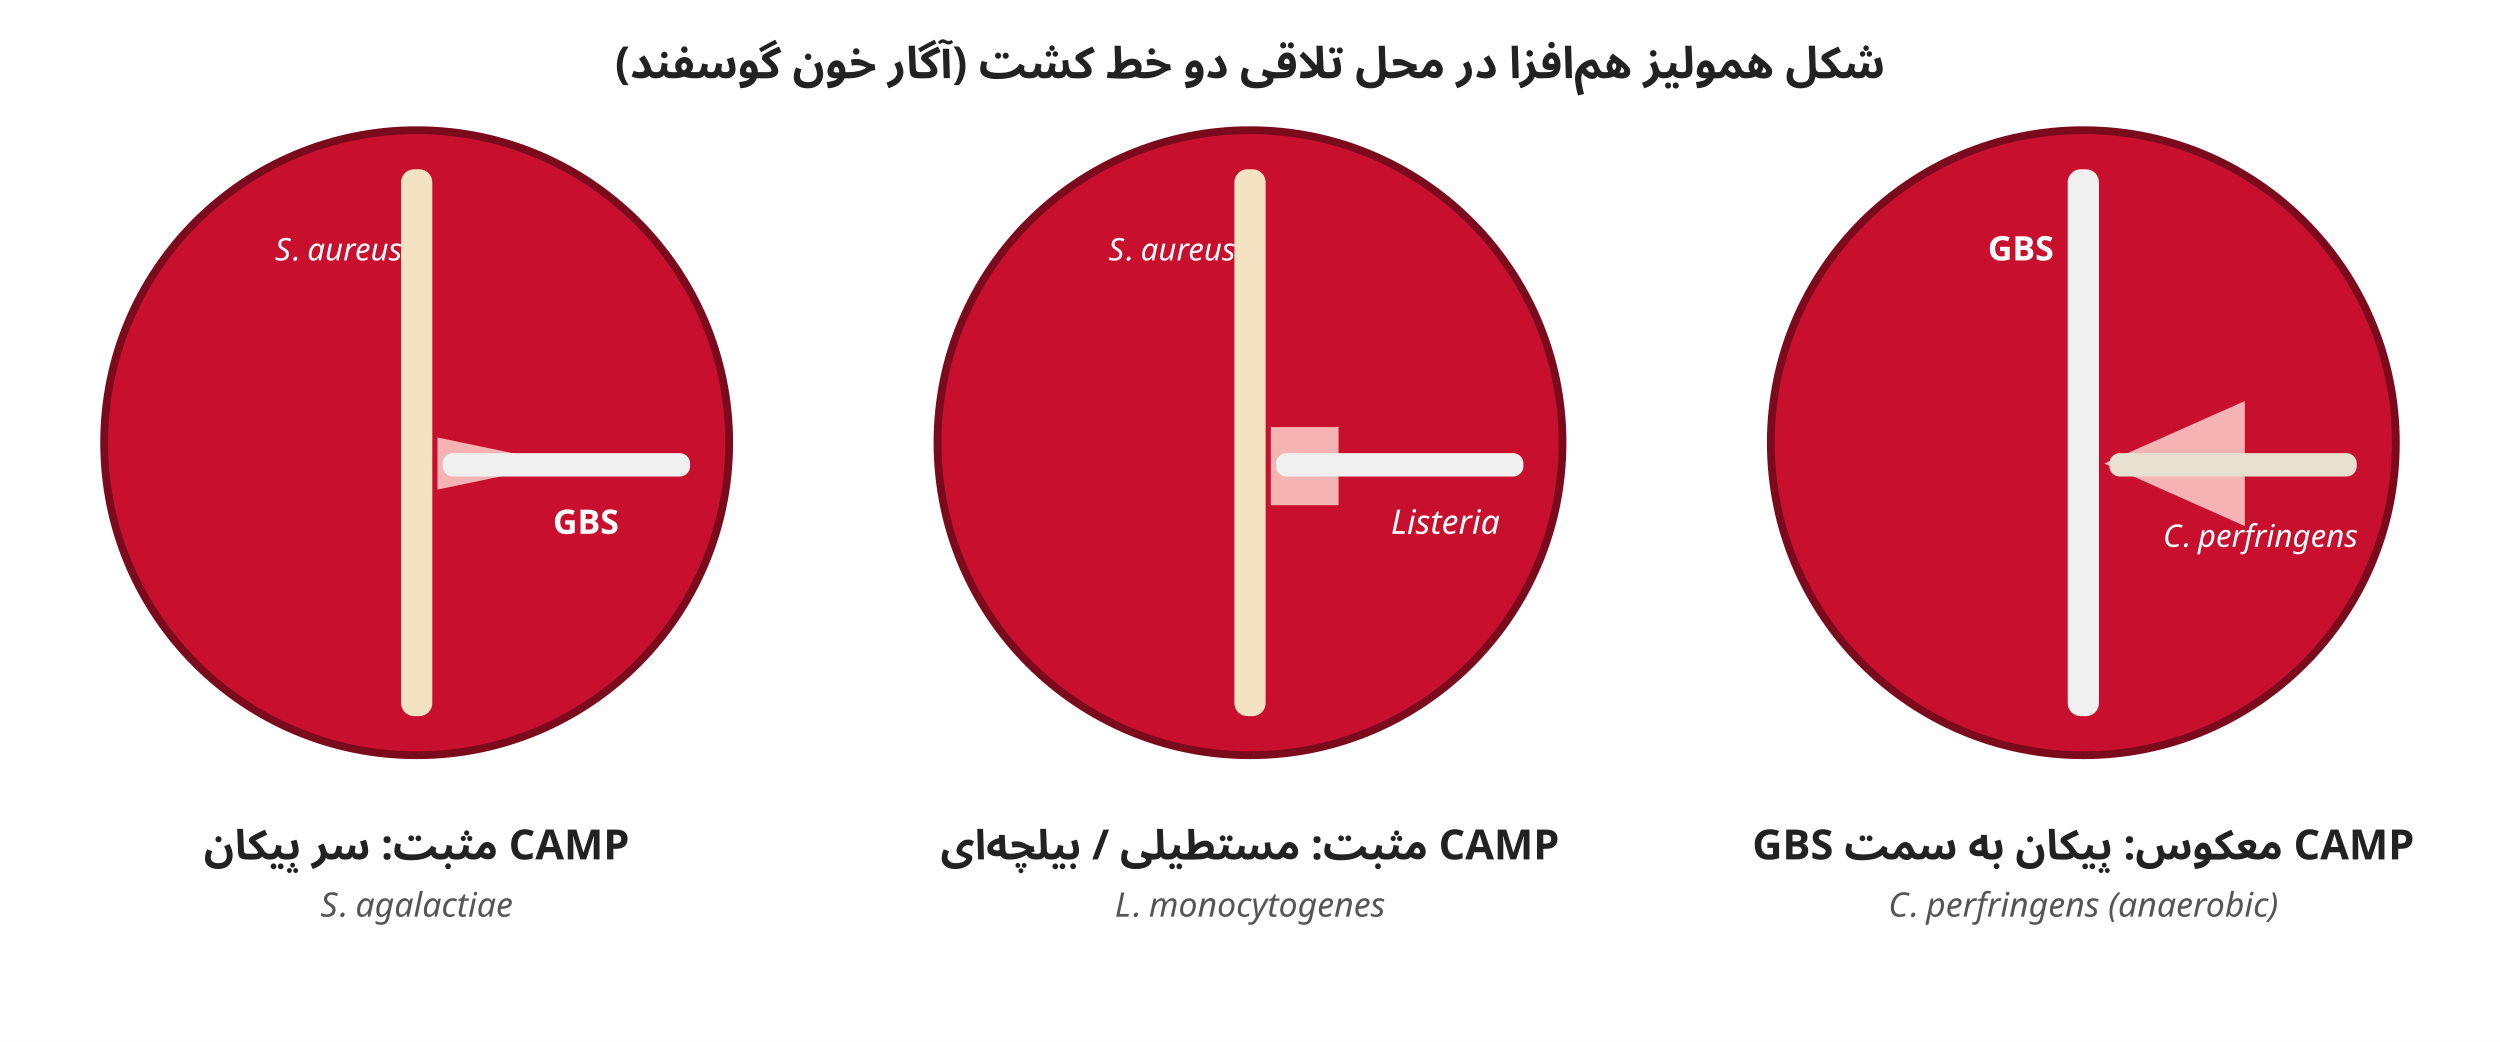
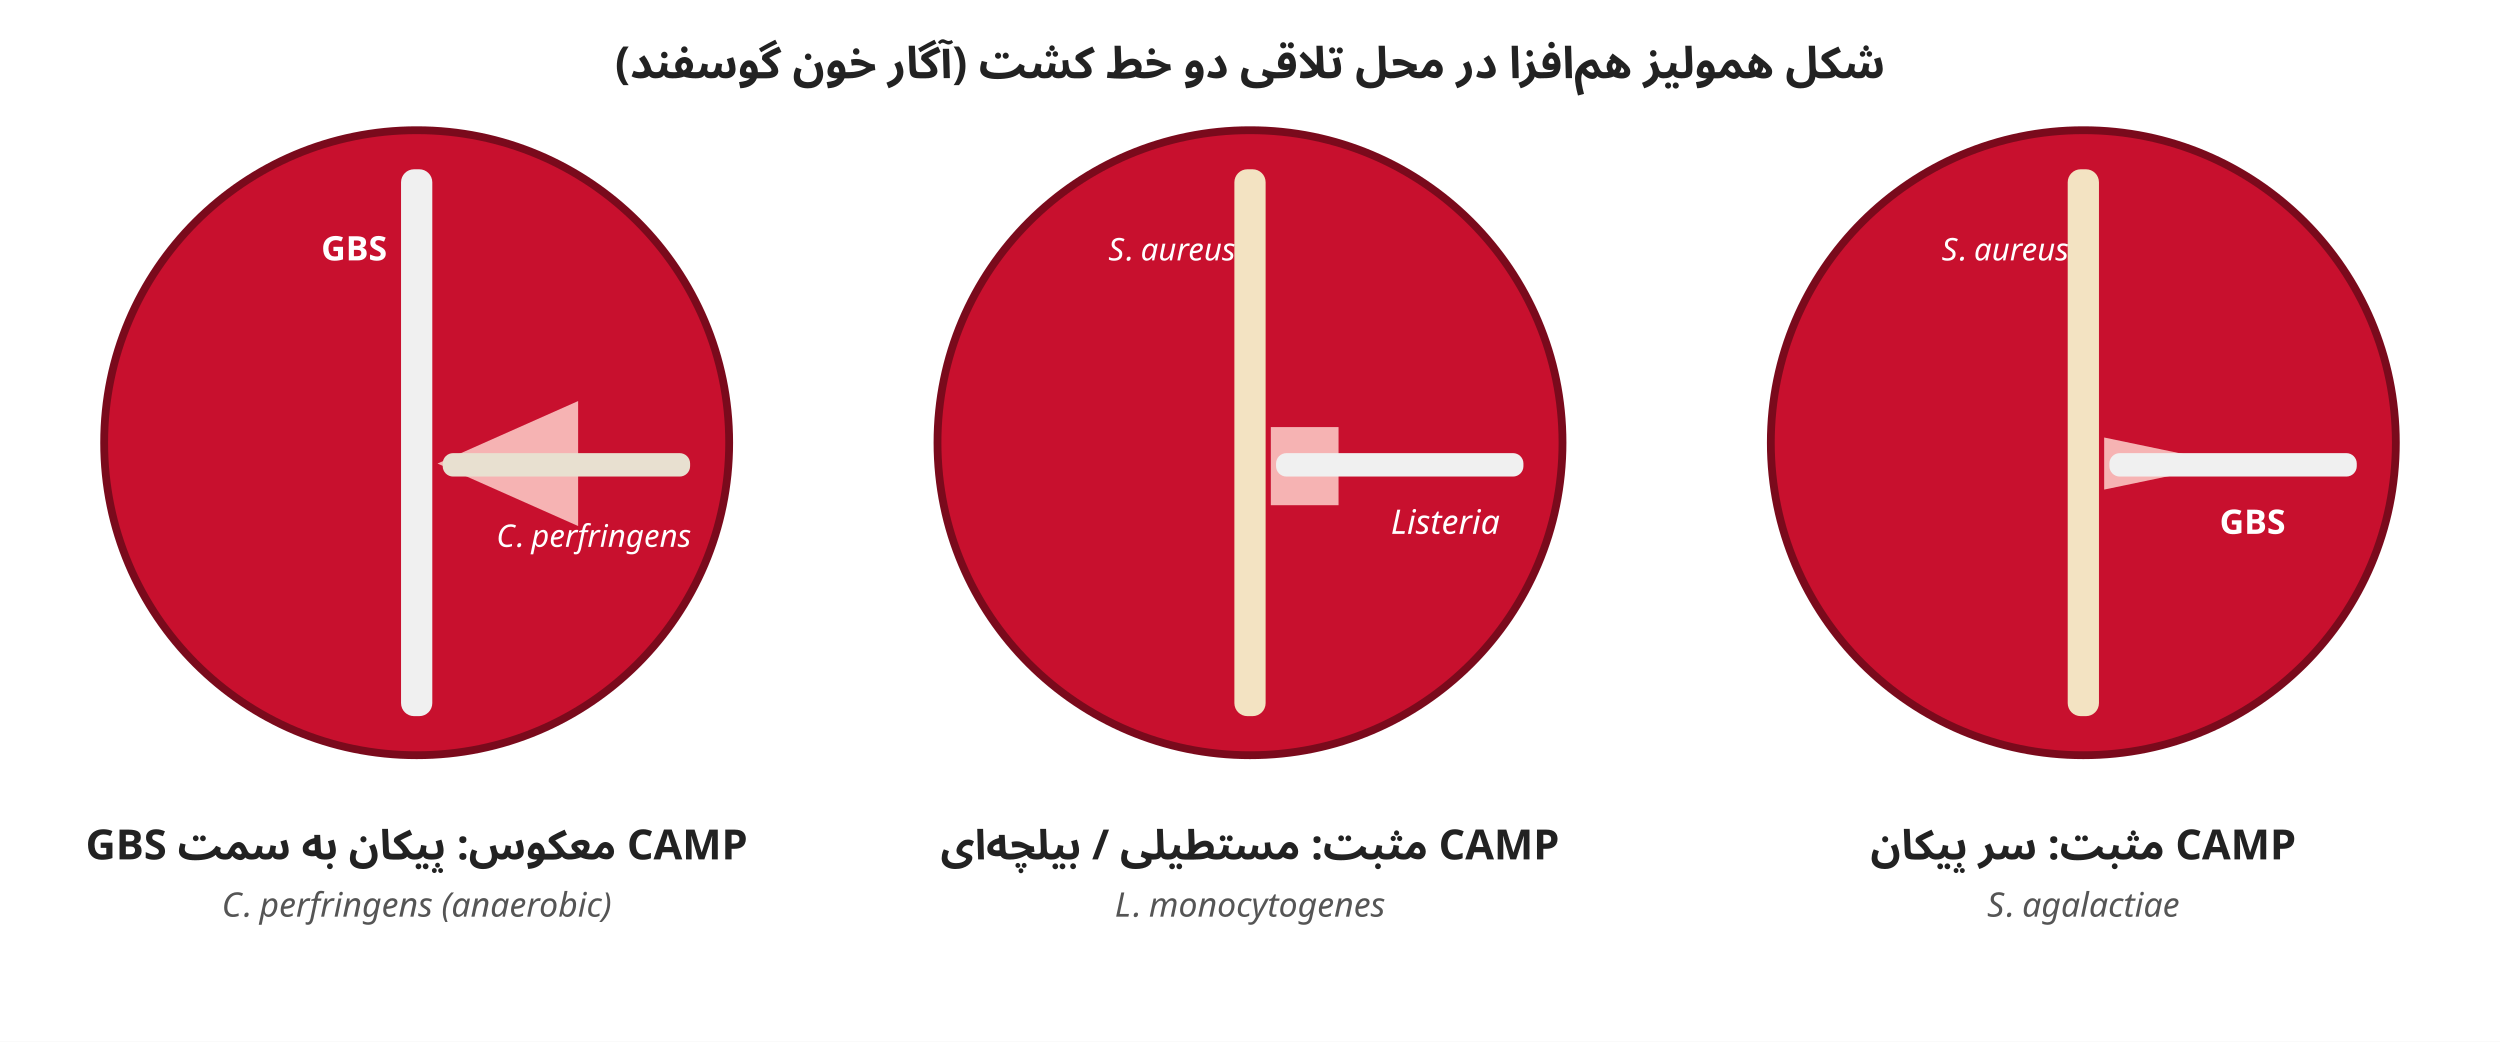
<svg xmlns="http://www.w3.org/2000/svg" viewBox="0 0 960 400" width="960" height="400" font-family="Vazirmatn, Tahoma, 'Noto Sans Arabic', 'Segoe UI', sans-serif" role="img">
  <rect width="960" height="400" fill="#ffffff" />
-   <circle cx="160" cy="170" r="120" fill="#c8102e" />
-   <circle cx="160" cy="170" r="120" fill="none" stroke="#7a0a1c" stroke-width="3" />
-   <rect x="154" y="65" width="12" height="210" rx="5" fill="#f3e3c2" />
-   <polygon points="168,168 168,188 216,178" fill="#f6b3b3" />
-   <rect x="170" y="174" width="95" height="9" rx="4" fill="#f0f0f0" />
-   <text x="130" y="100" font-size="12" text-anchor="middle" font-weight="normal" fill="#fff" font-style="italic" direction="ltr">S. aureus</text>
-   <text x="225" y="205" font-size="13" text-anchor="middle" font-weight="bold" fill="#fff" direction="ltr">GBS</text>
-   <text x="160" y="330" font-size="16" text-anchor="middle" font-weight="bold" fill="#222" direction="rtl" unicode-bidi="embed">CAMP مثبت: سر پیکان</text>
-   <text x="160" y="352" font-size="13" text-anchor="middle" font-weight="normal" fill="#555" font-style="italic" direction="ltr">S. agalactiae</text>
+   <circle cx="800" cy="170" r="120" fill="#c8102e" />
+   <circle cx="800" cy="170" r="120" fill="none" stroke="#7a0a1c" stroke-width="3" />
+   <rect x="794" y="65" width="12" height="210" rx="5" fill="#f3e3c2" />
+   <polygon points="808,168 808,188 856,178" fill="#f6b3b3" />
+   <rect x="810" y="174" width="95" height="9" rx="4" fill="#f0f0f0" />
+   <text x="770" y="100" font-size="12" text-anchor="middle" font-weight="normal" fill="#fff" font-style="italic" direction="ltr">S. aureus</text>
+   <text x="865" y="205" font-size="13" text-anchor="middle" font-weight="bold" fill="#fff" direction="ltr">GBS</text>
+   <text x="800" y="330" font-size="16" text-anchor="middle" font-weight="bold" fill="#222" direction="rtl" unicode-bidi="embed">CAMP مثبت: سر پیکان</text>
+   <text x="800" y="352" font-size="13" text-anchor="middle" font-weight="normal" fill="#555" font-style="italic" direction="ltr">S. agalactiae</text>
  <circle cx="480" cy="170" r="120" fill="#c8102e" />
  <circle cx="480" cy="170" r="120" fill="none" stroke="#7a0a1c" stroke-width="3" />
  <rect x="474" y="65" width="12" height="210" rx="5" fill="#f3e3c2" />
  <rect x="488" y="164" width="26" height="30" fill="#f6b3b3" />
  <rect x="490" y="174" width="95" height="9" rx="4" fill="#f0f0f0" />
  <text x="450" y="100" font-size="12" text-anchor="middle" font-weight="normal" fill="#fff" font-style="italic" direction="ltr">S. aureus</text>
  <text x="555" y="205" font-size="13" text-anchor="middle" font-weight="normal" fill="#fff" font-style="italic" direction="ltr">Listeria</text>
  <text x="480" y="330" font-size="16" text-anchor="middle" font-weight="bold" fill="#222" direction="rtl" unicode-bidi="embed">CAMP مثبت: مستطیلی / بیلچه‌ای</text>
  <text x="480" y="352" font-size="13" text-anchor="middle" font-weight="normal" fill="#555" font-style="italic" direction="ltr">L. monocytogenes</text>
-   <circle cx="800" cy="170" r="120" fill="#c8102e" />
-   <circle cx="800" cy="170" r="120" fill="none" stroke="#7a0a1c" stroke-width="3" />
-   <rect x="794" y="65" width="12" height="210" rx="5" fill="#f0f0f0" />
-   <polygon points="808,178 862,154 862,202" fill="#f6b3b3" />
-   <rect x="810" y="174" width="95" height="9" rx="4" fill="#e8e0d0" />
-   <text x="776" y="100" font-size="13" text-anchor="middle" font-weight="bold" fill="#fff" direction="ltr">GBS</text>
-   <text x="868" y="210" font-size="12" text-anchor="middle" font-weight="normal" fill="#fff" font-style="italic" direction="ltr">C. perfringens</text>
-   <text x="800" y="330" font-size="16" text-anchor="middle" font-weight="bold" fill="#222" direction="rtl" unicode-bidi="embed">CAMP معکوس: پیکان به سمت GBS</text>
-   <text x="800" y="352" font-size="13" text-anchor="middle" font-weight="normal" fill="#555" font-style="italic" direction="ltr">C. perfringens (anaerobic)</text>
+   <circle cx="160" cy="170" r="120" fill="#c8102e" />
+   <circle cx="160" cy="170" r="120" fill="none" stroke="#7a0a1c" stroke-width="3" />
+   <rect x="154" y="65" width="12" height="210" rx="5" fill="#f0f0f0" />
+   <polygon points="168,178 222,154 222,202" fill="#f6b3b3" />
+   <rect x="170" y="174" width="95" height="9" rx="4" fill="#e8e0d0" />
+   <text x="136" y="100" font-size="13" text-anchor="middle" font-weight="bold" fill="#fff" direction="ltr">GBS</text>
+   <text x="228" y="210" font-size="12" text-anchor="middle" font-weight="normal" fill="#fff" font-style="italic" direction="ltr">C. perfringens</text>
+   <text x="160" y="330" font-size="16" text-anchor="middle" font-weight="bold" fill="#222" direction="rtl" unicode-bidi="embed">CAMP معکوس: پیکان به سمت GBS</text>
+   <text x="160" y="352" font-size="13" text-anchor="middle" font-weight="normal" fill="#555" font-style="italic" direction="ltr">C. perfringens (anaerobic)</text>
  <text x="480" y="30" font-size="17" text-anchor="middle" font-weight="bold" fill="#222" direction="rtl" unicode-bidi="embed">شکل همولیز هم‌افزا در محل تلاقی دو خط کشت (آگار خون گوسفند)</text>
</svg>
